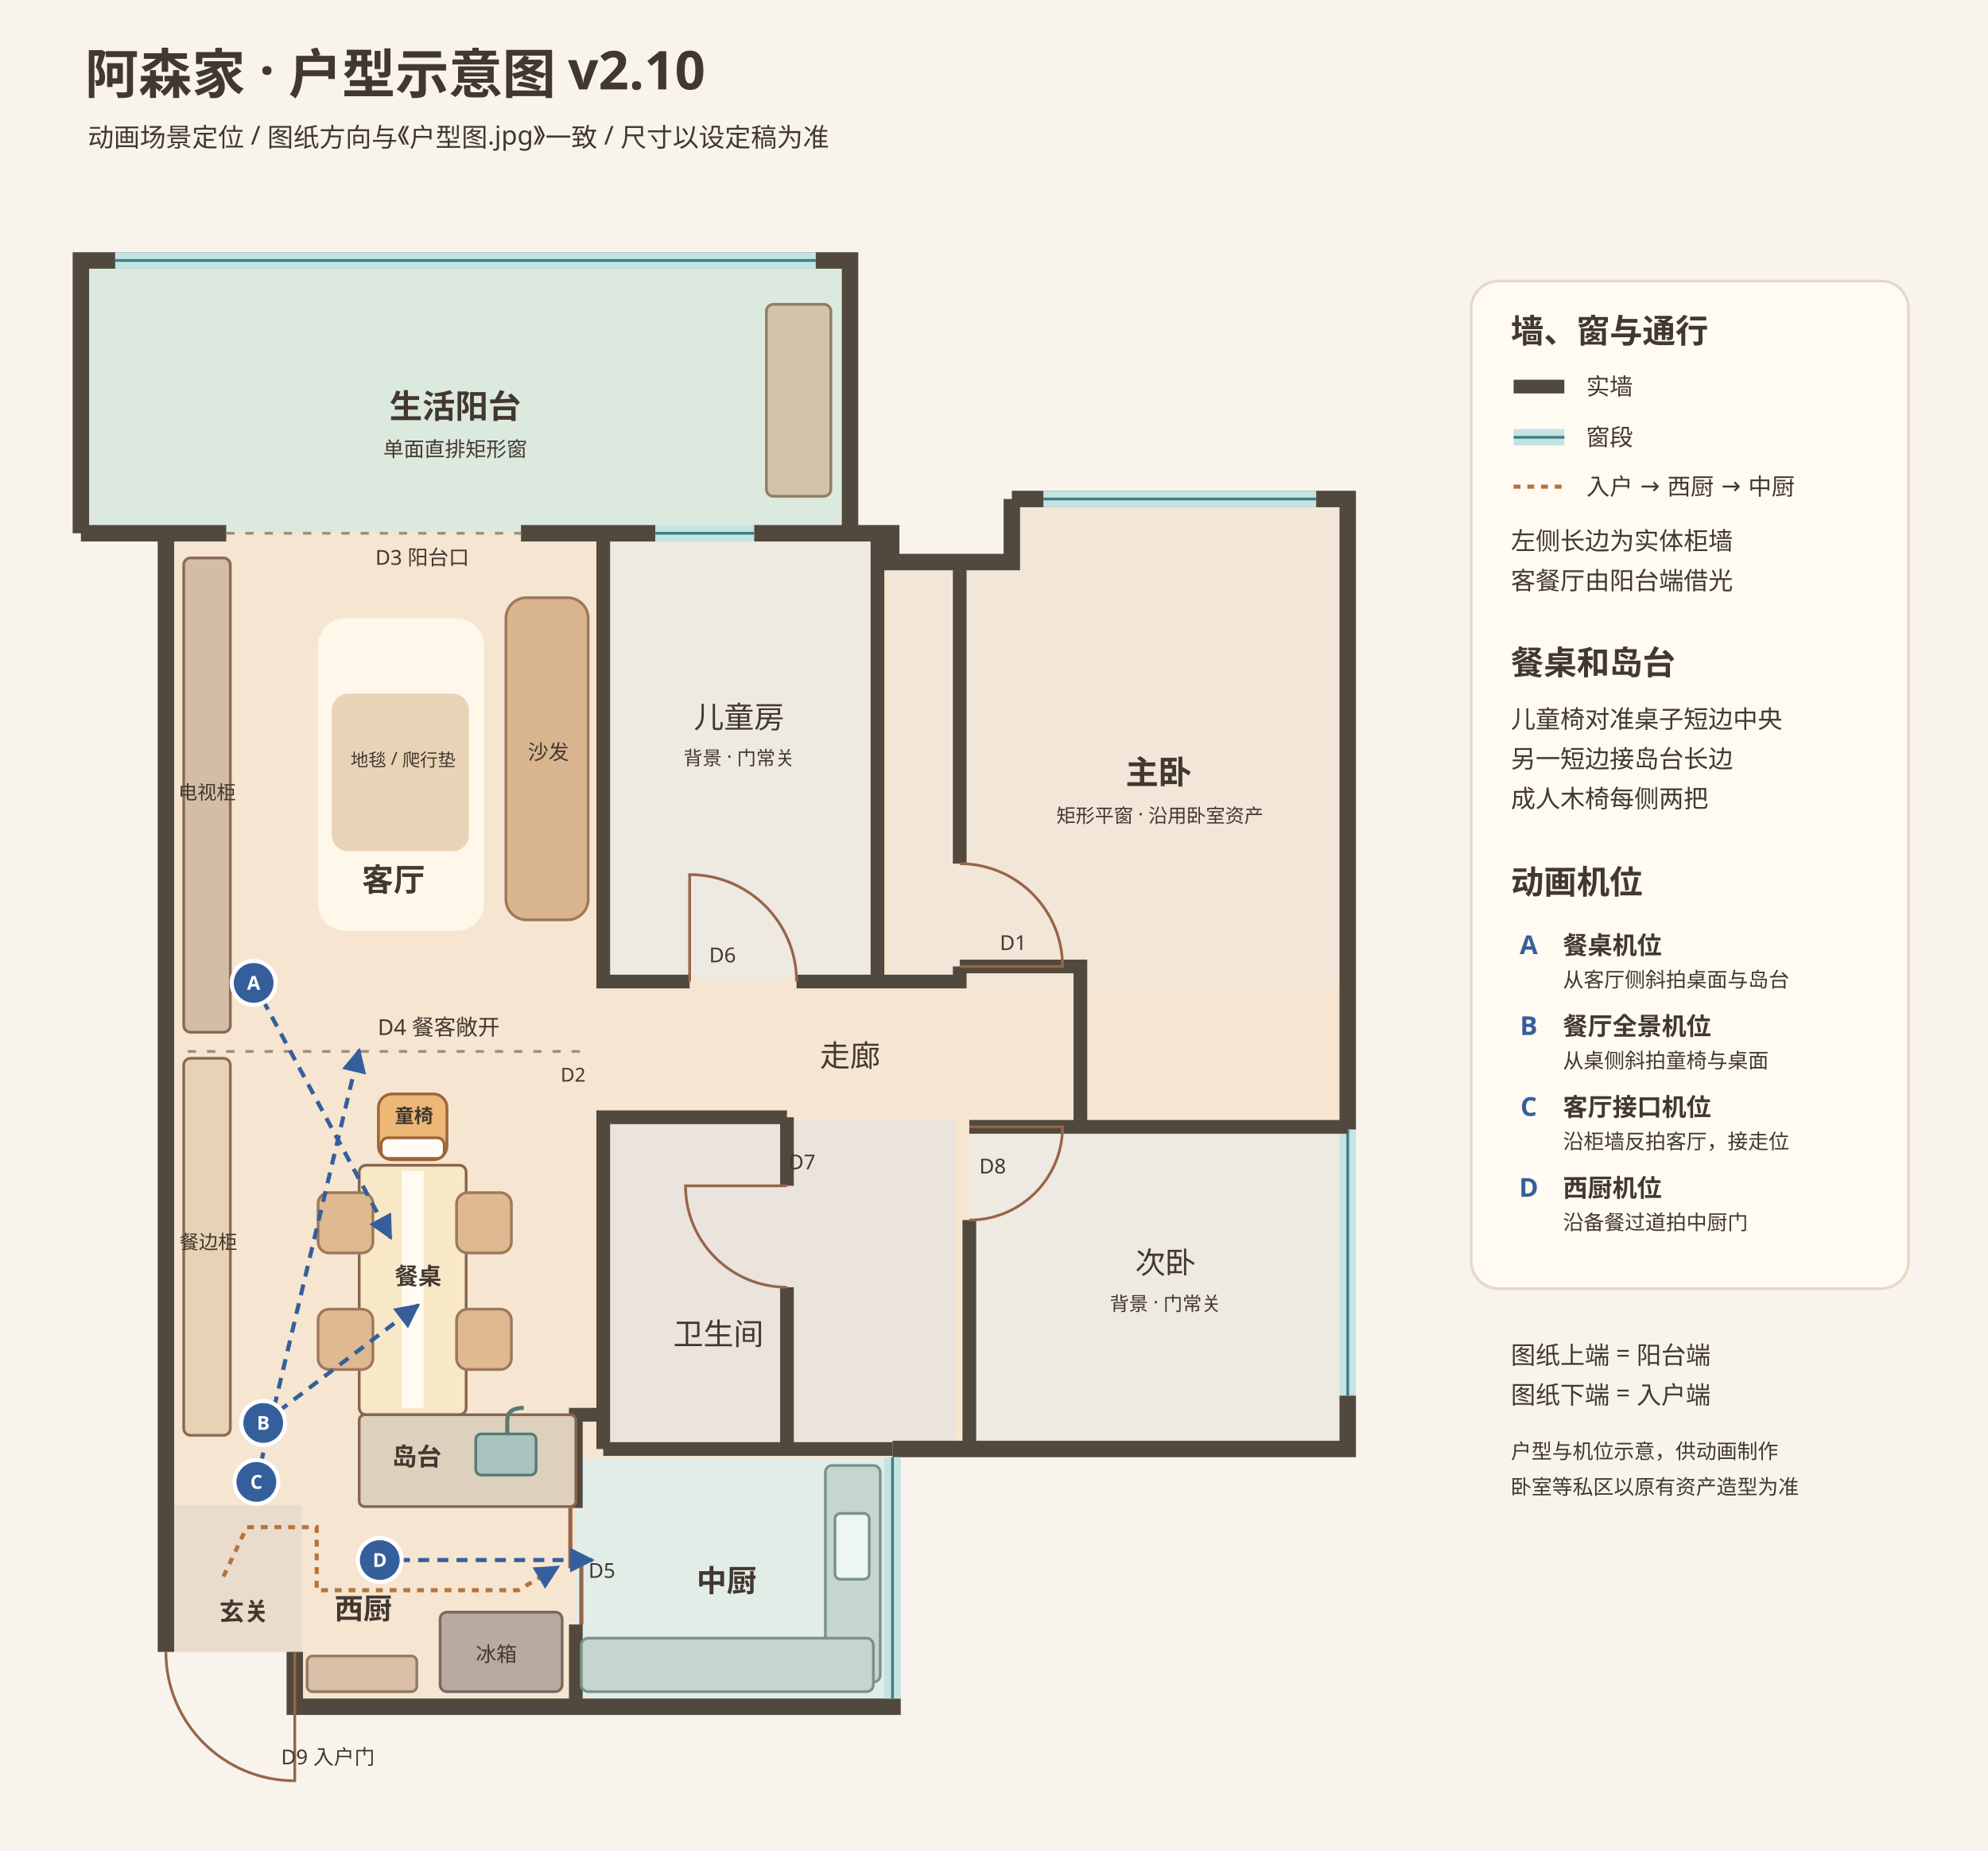
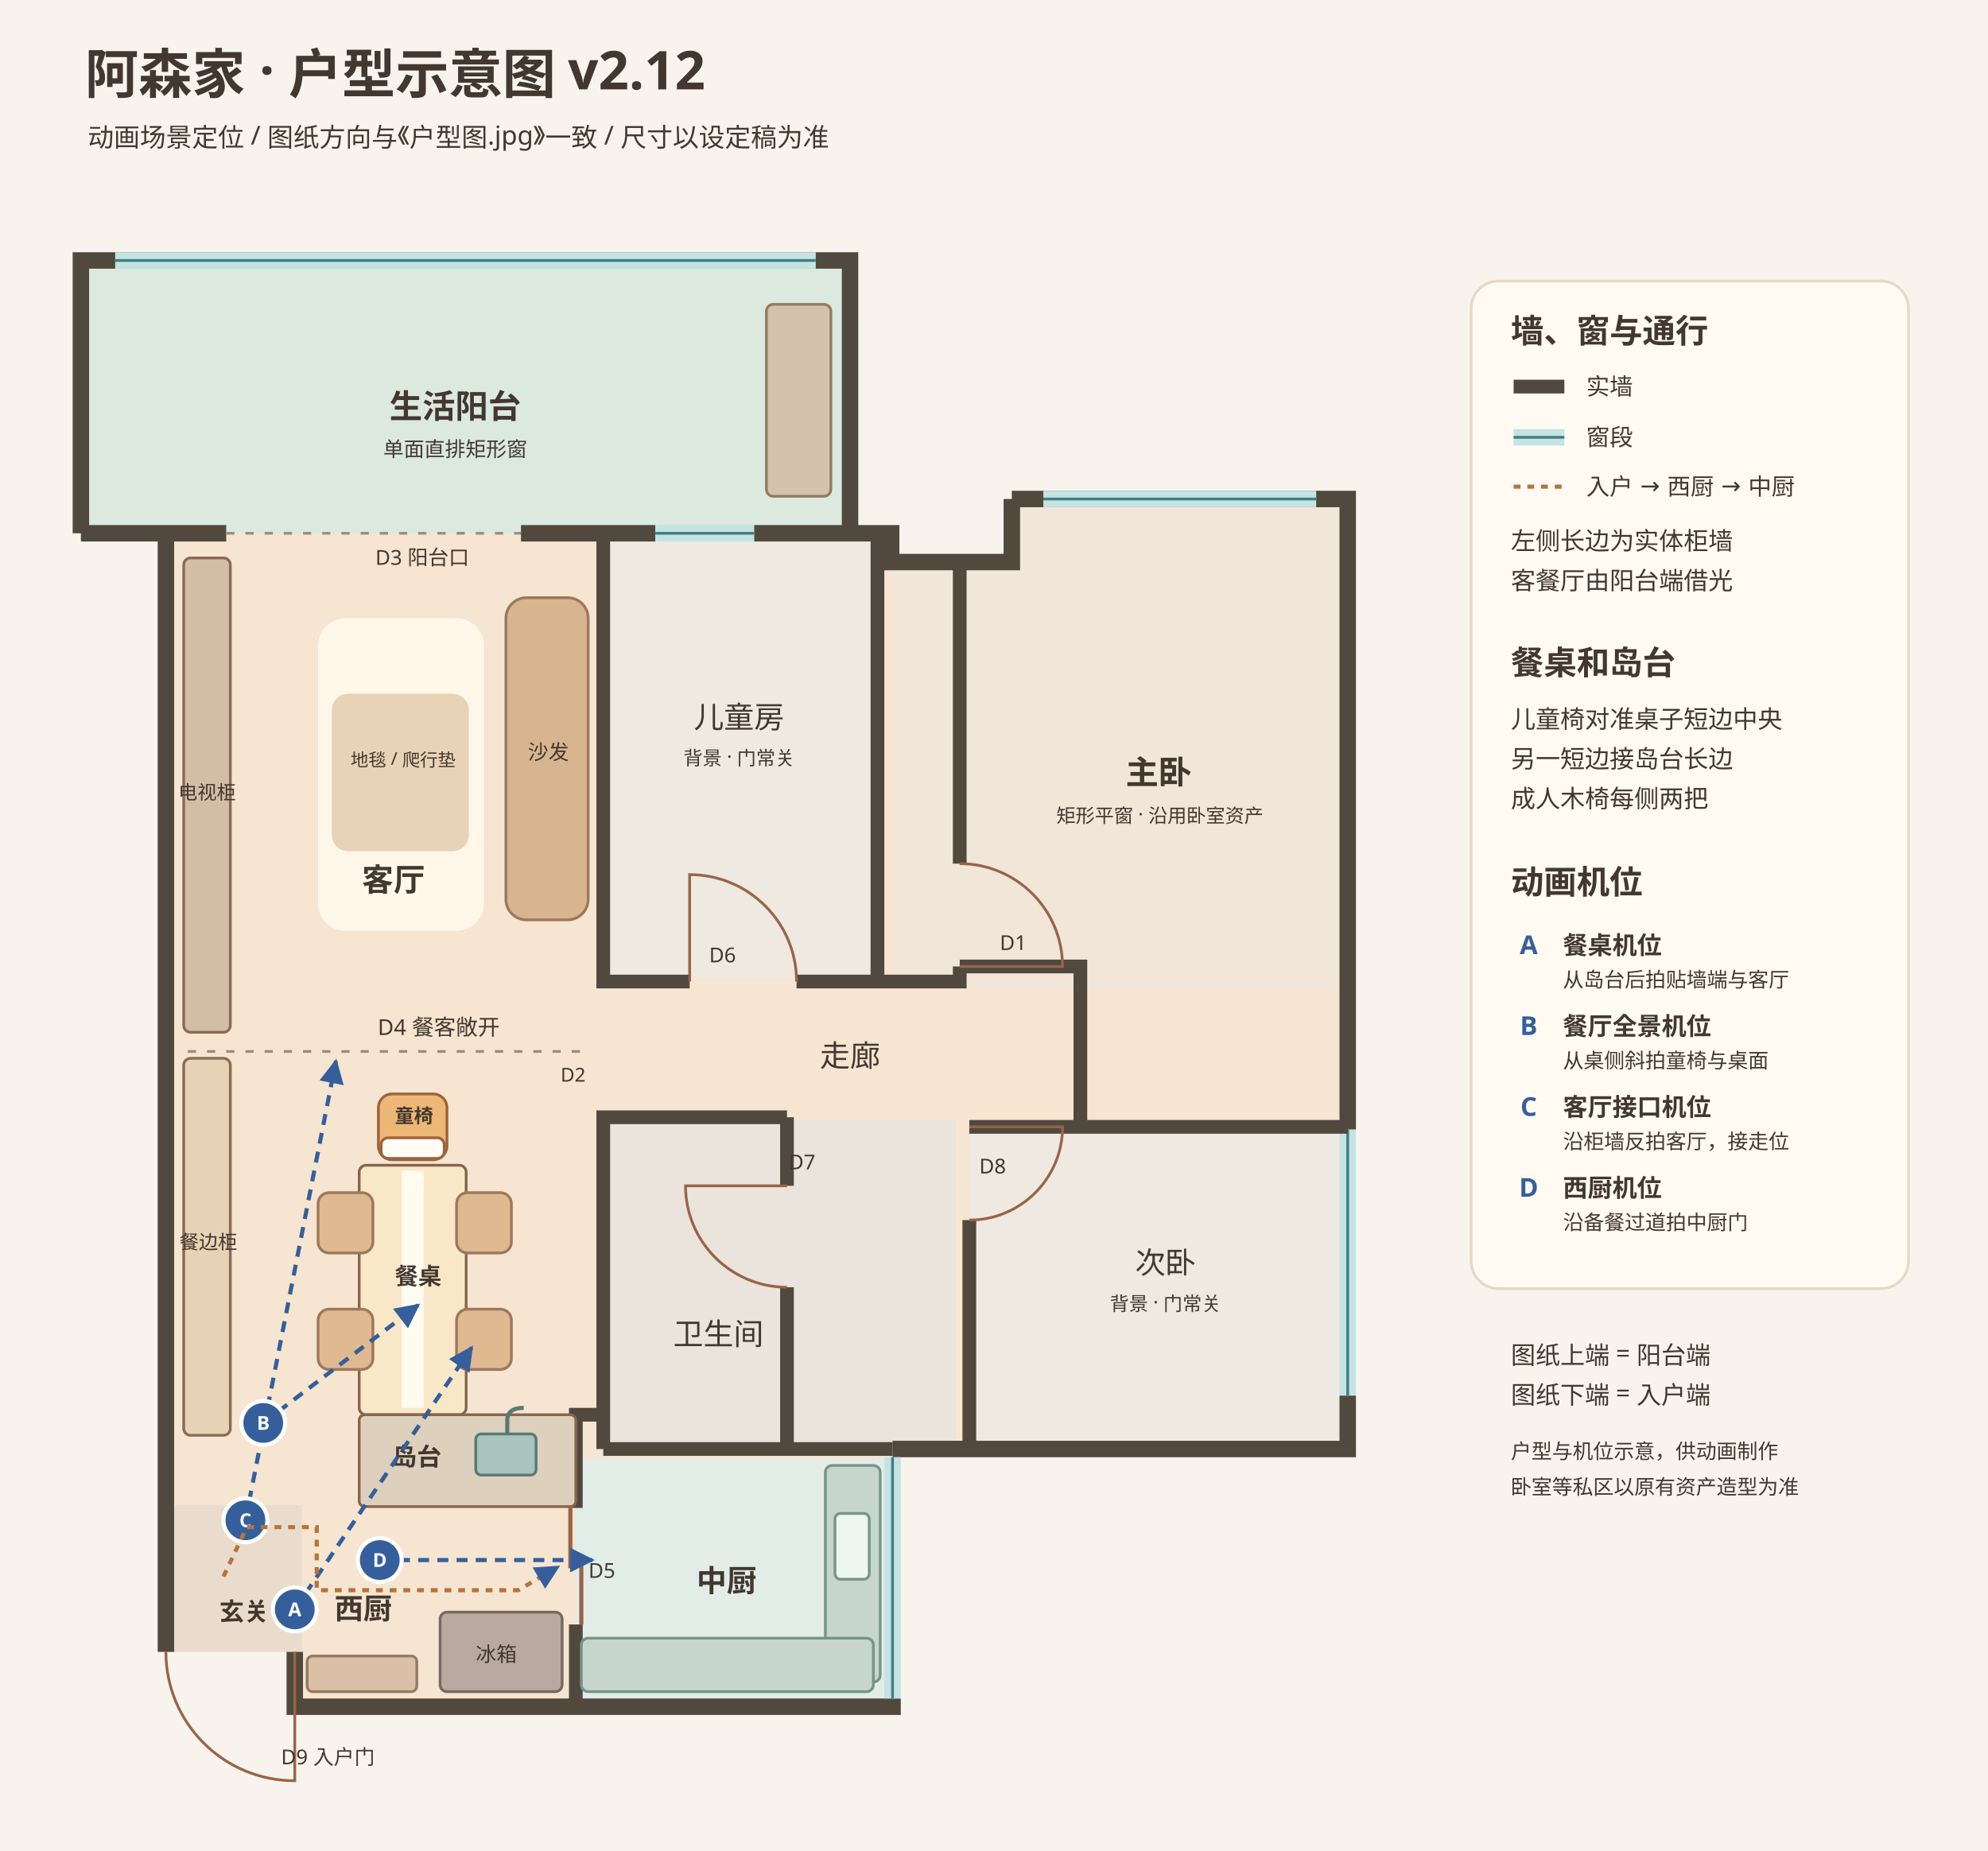
<svg xmlns="http://www.w3.org/2000/svg" width="1450" height="1350" viewBox="0 0 1450 1350" font-family="PingFang SC, Hiragino Sans GB, sans-serif">
  <defs>
    <marker id="arrow" viewBox="0 0 10 10" refX="9" refY="5" markerWidth="6" markerHeight="6" orient="auto">
      <path d="M0 0L10 5L0 10Z" fill="#355f9b" />
    </marker>
  </defs>
  <rect x="0" y="0" width="1450" height="1350" rx="0" fill="#f8f4ed" stroke="none" stroke-width="2" />
-   <text x="62" y="68" fill="#42382f" font-size="39" font-weight="700" text-anchor="start">阿森家 · 户型示意图 v2.10</text>
+   <text x="62" y="68" fill="#42382f" font-size="39" font-weight="700" text-anchor="start">阿森家 · 户型示意图 v2.12</text>
  <text x="64" y="107" fill="#42382f" font-size="19" font-weight="500" text-anchor="start">动画场景定位  /  图纸方向与《户型图.jpg》一致  /  尺寸以设定稿为准</text>
  <g transform="translate(0 80)">
    <path d="M59 309 V110 H620 V306 H650 V329 H738 V284 H983 V379 V977 H651 V1165 H215 V1125 H121 V309Z" fill="#f5e5d1" stroke="none" stroke-width="0" />
    <path d="M59 309 V110 H620 V309Z" fill="#dce9de" stroke="none" stroke-width="0" />
    <rect x="440" y="314" width="200" height="320" rx="0" fill="#eee9e1" stroke="none" stroke-width="2" />
    <path d="M650 330 H738 V284 H983 V379 V641 H650Z" fill="#f1e6d8" stroke="none" stroke-width="0" />
    <rect x="707" y="740" width="276" height="237" rx="0" fill="#eee9e1" stroke="none" stroke-width="2" />
    <rect x="440" y="737" width="257" height="240" rx="0" fill="#eae4dc" stroke="none" stroke-width="2" />
    <rect x="420" y="984" width="231" height="181" rx="0" fill="#e2ede8" stroke="none" stroke-width="2" />
    <path d="M121 1018H220V1165H215V1125H121Z" fill="#eadccd" stroke="none" stroke-width="0" />
    <path d="M59 309 V110 H620 V309 M59 309 H165 M380 309 H478 M550 309 H620 V240 M620 309 H650 V330 H738 V284 M738 284 H983 V744 M983 938 V977 H651 M651 1159 V1165 H215 V1125 M121 1125 V309" fill="none" stroke="#51483e" stroke-width="12" />
    <path d="M84 110 H595" fill="none" stroke="#c4e3e3" stroke-width="12" />
    <path d="M84 110 H595" fill="none" stroke="#3f7e83" stroke-width="2" />
    <path d="M478 309 H550" fill="none" stroke="#c4e3e3" stroke-width="12" />
    <path d="M478 309 H550" fill="none" stroke="#3f7e83" stroke-width="2" />
    <path d="M761 284 H960" fill="none" stroke="#c4e3e3" stroke-width="12" />
    <path d="M761 284 H960" fill="none" stroke="#3f7e83" stroke-width="2" />
    <path d="M983 744 V938" fill="none" stroke="#c4e3e3" stroke-width="12" />
    <path d="M983 744 V938" fill="none" stroke="#3f7e83" stroke-width="2" />
    <path d="M651 983 V1159" fill="none" stroke="#c4e3e3" stroke-width="12" />
    <path d="M651 983 V1159" fill="none" stroke="#3f7e83" stroke-width="2" />
    <path d="M440 313 V636 H503 M581 636 H700 V625 M700 550 V330 M640 313 V636 M700 625 H788 V742 H983 M707 977 V810 M707 742 H788 M440 977 V735 H574 M574 735 V785 M574 859 V977 M440 977 H651 M440 952 H420 V1020 M420 1105 V1165" fill="none" stroke="#51483e" stroke-width="10" />
    <path d="M503 636V558 A78 78 0 0 1 581 636 M700 550 A75 75 0 0 1 775 625 H700 M707 810 A68 68 0 0 0 775 742 H707 M574 785 H500 A74 74 0 0 0 574 859 M121 1125 A94 94 0 0 0 215 1219 V1125" fill="none" stroke="#986448" stroke-width="2" />
    <path d="M416 1020 V1064 M424 1058 V1105" fill="none" stroke="#986448" stroke-width="3" />
    <path d="M165 309 H380 M137 687 H428" fill="none" stroke="#9c8e7c" stroke-width="2" stroke-dasharray="6 8" />
    <rect x="134" y="327" width="34" height="346" rx="5" fill="#d4bda6" stroke="#896b55" stroke-width="2" />
    <rect x="134" y="692" width="34" height="275" rx="5" fill="#e8d2b5" stroke="#896b55" stroke-width="2" />
    <rect x="369" y="356" width="60" height="235" rx="15" fill="#d8b58f" stroke="#9c785c" stroke-width="2" />
    <rect x="232" y="371" width="121" height="228" rx="20" fill="#fff8ea" stroke="none" stroke-width="2" />
    <rect x="242" y="426" width="100" height="115" rx="12" fill="#e9d3b7" stroke="none" stroke-width="2" />
    <rect x="559" y="142" width="47" height="140" rx="5" fill="#d3c3ad" stroke="#937b65" stroke-width="2" />
    <rect x="262" y="770" width="78" height="182" rx="5" fill="#f8e8c7" stroke="#87664d" stroke-width="2" />
    <rect x="293" y="774" width="16" height="173" rx="0" fill="#fffbf0" stroke="none" stroke-width="2" />
    <rect x="232" y="790" width="40" height="44" rx="8" fill="#dfb990" stroke="#9c785c" stroke-width="2" />
    <rect x="232" y="875" width="40" height="44" rx="8" fill="#dfb990" stroke="#9c785c" stroke-width="2" />
    <rect x="333" y="790" width="40" height="44" rx="8" fill="#dfb990" stroke="#9c785c" stroke-width="2" />
    <rect x="333" y="875" width="40" height="44" rx="8" fill="#dfb990" stroke="#9c785c" stroke-width="2" />
    <rect x="276" y="718" width="50" height="48" rx="10" fill="#edb775" stroke="#9c6439" stroke-width="2" />
    <rect x="278" y="750" width="46" height="15" rx="5" fill="#fffcf5" stroke="#9c6439" stroke-width="2" />
    <rect x="262" y="952" width="158" height="67" rx="4" fill="#ddd0bd" stroke="#87664d" stroke-width="2" />
    <rect x="347" y="966" width="44" height="30" rx="4" fill="#a9c4bf" stroke="#597a73" stroke-width="2" />
    <path d="M370 966 v-10 q0 -9 12 -9" fill="none" stroke="#597a73" stroke-width="3" />
    <rect x="321" y="1096" width="89" height="58" rx="5" fill="#b8aaa0" stroke="#76695f" stroke-width="2" />
    <rect x="602" y="989" width="40" height="158" rx="5" fill="#c6d6cf" stroke="#78948a" stroke-width="2" />
    <rect x="424" y="1115" width="213" height="39" rx="5" fill="#c6d6cf" stroke="#78948a" stroke-width="2" />
    <rect x="609" y="1024" width="25" height="48" rx="4" fill="#edf6f1" stroke="#78948a" stroke-width="2" />
    <rect x="224" y="1128" width="80" height="26" rx="4" fill="#d9c0a6" stroke="#937b65" stroke-width="2" />
    <text x="151" y="503" fill="#42382f" font-size="14" font-weight="500" text-anchor="middle">电视柜</text>
    <text x="152" y="831" fill="#42382f" font-size="14" font-weight="500" text-anchor="middle">餐边柜</text>
    <text x="287" y="570" fill="#42382f" font-size="23" font-weight="700" text-anchor="middle">客厅</text>
    <text x="294" y="479" fill="#42382f" font-size="13" font-weight="500" text-anchor="middle">地毯 / 爬行垫</text>
    <text x="400" y="474" fill="#42382f" font-size="15" font-weight="500" text-anchor="middle">沙发</text>
    <text x="332" y="225" fill="#42382f" font-size="24" font-weight="700" text-anchor="middle">生活阳台</text>
    <text x="332" y="253" fill="#42382f" font-size="15" font-weight="500" text-anchor="middle">单面直排矩形窗</text>
    <text x="308" y="332" fill="#42382f" font-size="15" font-weight="500" text-anchor="middle">D3 阳台口</text>
    <text x="320" y="675" fill="#42382f" font-size="16" font-weight="500" text-anchor="middle">D4 餐客敞开</text>
    <text x="305" y="857" fill="#42382f" font-size="17" font-weight="700" text-anchor="middle">餐桌</text>
    <text x="302" y="739" fill="#42382f" font-size="14" font-weight="700" text-anchor="middle">童椅</text>
    <text x="304" y="989" fill="#42382f" font-size="18" font-weight="700" text-anchor="middle">岛台</text>
    <text x="362" y="1132" fill="#42382f" font-size="15" font-weight="500" text-anchor="middle">冰箱</text>
    <text x="265" y="1101" fill="#42382f" font-size="21" font-weight="700" text-anchor="middle">西厨</text>
    <text x="178" y="1102" fill="#42382f" font-size="18" font-weight="700" text-anchor="middle">玄关</text>
    <text x="205" y="1207" fill="#42382f" font-size="15" font-weight="500" text-anchor="start">D9 入户门</text>
    <text x="439" y="1071" fill="#42382f" font-size="15" font-weight="500" text-anchor="middle">D5</text>
    <text x="530" y="1081" fill="#42382f" font-size="22" font-weight="700" text-anchor="middle">中厨</text>
    <text x="539" y="451" fill="#42382f" font-size="22" font-weight="500" text-anchor="middle">儿童房</text>
    <text x="539" y="478" fill="#42382f" font-size="14" font-weight="500" text-anchor="middle">背景 · 门常关</text>
    <text x="845" y="492" fill="#42382f" font-size="24" font-weight="700" text-anchor="middle">主卧</text>
    <text x="846" y="520" fill="#42382f" font-size="14" font-weight="500" text-anchor="middle">矩形平窗 · 沿用卧室资产</text>
    <text x="850" y="849" fill="#42382f" font-size="22" font-weight="500" text-anchor="middle">次卧</text>
    <text x="850" y="876" fill="#42382f" font-size="14" font-weight="500" text-anchor="middle">背景 · 门常关</text>
    <text x="524" y="901" fill="#42382f" font-size="22" font-weight="500" text-anchor="middle">卫生间</text>
    <text x="620" y="698" fill="#42382f" font-size="22" font-weight="500" text-anchor="middle">走廊</text>
    <text x="527" y="622" fill="#42382f" font-size="15" font-weight="500" text-anchor="middle">D6</text>
    <text x="739" y="613" fill="#42382f" font-size="15" font-weight="500" text-anchor="middle">D1</text>
    <text x="585" y="773" fill="#42382f" font-size="15" font-weight="500" text-anchor="middle">D7</text>
    <text x="724" y="776" fill="#42382f" font-size="15" font-weight="500" text-anchor="middle">D8</text>
    <text x="418" y="709" fill="#42382f" font-size="14" font-weight="500" text-anchor="middle">D2</text>
-     <path d="M185 637 L285 823" fill="none" stroke="#355f9b" stroke-width="3" stroke-dasharray="8 6" marker-end="url(#arrow)" />
+     <path d="M215 1094 L344 903" fill="none" stroke="#355f9b" stroke-width="3" stroke-dasharray="8 6" marker-end="url(#arrow)" />
    <path d="M192 958 L305 872" fill="none" stroke="#355f9b" stroke-width="3" stroke-dasharray="8 6" marker-end="url(#arrow)" />
-     <path d="M187 1001 L262 686" fill="none" stroke="#355f9b" stroke-width="3" stroke-dasharray="8 6" marker-end="url(#arrow)" />
+     <path d="M179 1029 L245 694" fill="none" stroke="#355f9b" stroke-width="3" stroke-dasharray="8 6" marker-end="url(#arrow)" />
    <path d="M277 1058 L432 1058" fill="none" stroke="#355f9b" stroke-width="3" stroke-dasharray="8 6" marker-end="url(#arrow)" />
-     <circle cx="185" cy="637" r="16" fill="#355f9b" stroke="white" stroke-width="3" />
-     <text x="185" y="642" fill="white" font-size="14" font-weight="700" text-anchor="middle">A</text>
+     <circle cx="215" cy="1094" r="16" fill="#355f9b" stroke="white" stroke-width="3" />
+     <text x="215" y="1099" fill="white" font-size="14" font-weight="700" text-anchor="middle">A</text>
    <circle cx="192" cy="958" r="16" fill="#355f9b" stroke="white" stroke-width="3" />
    <text x="192" y="963" fill="white" font-size="14" font-weight="700" text-anchor="middle">B</text>
-     <circle cx="187" cy="1001" r="16" fill="#355f9b" stroke="white" stroke-width="3" />
-     <text x="187" y="1006" fill="white" font-size="14" font-weight="700" text-anchor="middle">C</text>
+     <circle cx="179" cy="1029" r="16" fill="#355f9b" stroke="white" stroke-width="3" />
+     <text x="179" y="1034" fill="white" font-size="14" font-weight="700" text-anchor="middle">C</text>
    <circle cx="277" cy="1058" r="16" fill="#355f9b" stroke="white" stroke-width="3" />
    <text x="277" y="1063" fill="white" font-size="14" font-weight="700" text-anchor="middle">D</text>
    <path d="M163 1070 L180 1034 L231 1034 L231 1080 L378 1080 L407 1063" fill="none" stroke="#b77339" stroke-width="3" stroke-dasharray="5 5" marker-end="url(#arrow)" />
  </g>
  <rect x="1073" y="205" width="319" height="735" rx="20" fill="#fffaf2" stroke="#e7d8c6" stroke-width="2" />
  <text x="1102" y="250" fill="#42382f" font-size="24" font-weight="700" text-anchor="start">墙、窗与通行</text>
  <path d="M1104 282H1141" fill="none" stroke="#51483e" stroke-width="10" />
  <text x="1157" y="288" fill="#42382f" font-size="17" font-weight="500" text-anchor="start">实墙</text>
  <path d="M1104 319H1141" fill="none" stroke="#c4e3e3" stroke-width="12" />
  <path d="M1104 319H1141" fill="none" stroke="#3f7e83" stroke-width="2" />
  <text x="1157" y="325" fill="#42382f" font-size="17" font-weight="500" text-anchor="start">窗段</text>
  <path d="M1104 355H1141" fill="none" stroke="#b77339" stroke-width="3" stroke-dasharray="5 5" />
  <text x="1157" y="361" fill="#42382f" font-size="17" font-weight="500" text-anchor="start">入户 → 西厨 → 中厨</text>
  <text x="1102" y="401" fill="#42382f" font-size="18" font-weight="500" text-anchor="start">左侧长边为实体柜墙</text>
  <text x="1102" y="430" fill="#42382f" font-size="18" font-weight="500" text-anchor="start">客餐厅由阳台端借光</text>
  <text x="1102" y="492" fill="#42382f" font-size="24" font-weight="700" text-anchor="start">餐桌和岛台</text>
  <text x="1102" y="531" fill="#42382f" font-size="18" font-weight="500" text-anchor="start">儿童椅对准桌子短边中央</text>
  <text x="1102" y="560" fill="#42382f" font-size="18" font-weight="500" text-anchor="start">另一短边接岛台长边</text>
  <text x="1102" y="589" fill="#42382f" font-size="18" font-weight="500" text-anchor="start">成人木椅每侧两把</text>
  <text x="1102" y="652" fill="#42382f" font-size="24" font-weight="700" text-anchor="start">动画机位</text>
  <text x="1115" y="696" fill="#355f9b" font-size="19" font-weight="700" text-anchor="middle">A</text>
  <text x="1140" y="696" fill="#42382f" font-size="18" font-weight="700" text-anchor="start">餐桌机位</text>
-   <text x="1140" y="720" fill="#42382f" font-size="15" font-weight="500" text-anchor="start">从客厅侧斜拍桌面与岛台</text>
+   <text x="1140" y="720" fill="#42382f" font-size="15" font-weight="500" text-anchor="start">从岛台后拍贴墙端与客厅</text>
  <text x="1115" y="755" fill="#355f9b" font-size="19" font-weight="700" text-anchor="middle">B</text>
  <text x="1140" y="755" fill="#42382f" font-size="18" font-weight="700" text-anchor="start">餐厅全景机位</text>
  <text x="1140" y="779" fill="#42382f" font-size="15" font-weight="500" text-anchor="start">从桌侧斜拍童椅与桌面</text>
  <text x="1115" y="814" fill="#355f9b" font-size="19" font-weight="700" text-anchor="middle">C</text>
  <text x="1140" y="814" fill="#42382f" font-size="18" font-weight="700" text-anchor="start">客厅接口机位</text>
  <text x="1140" y="838" fill="#42382f" font-size="15" font-weight="500" text-anchor="start">沿柜墙反拍客厅，接走位</text>
  <text x="1115" y="873" fill="#355f9b" font-size="19" font-weight="700" text-anchor="middle">D</text>
  <text x="1140" y="873" fill="#42382f" font-size="18" font-weight="700" text-anchor="start">西厨机位</text>
  <text x="1140" y="897" fill="#42382f" font-size="15" font-weight="500" text-anchor="start">沿备餐过道拍中厨门</text>
  <text x="1102" y="995" fill="#42382f" font-size="18" font-weight="500" text-anchor="start">图纸上端 = 阳台端</text>
  <text x="1102" y="1024" fill="#42382f" font-size="18" font-weight="500" text-anchor="start">图纸下端 = 入户端</text>
  <text x="1102" y="1064" fill="#42382f" font-size="15" font-weight="500" text-anchor="start">户型与机位示意，供动画制作</text>
  <text x="1102" y="1090" fill="#42382f" font-size="15" font-weight="500" text-anchor="start">卧室等私区以原有资产造型为准</text>
</svg>
